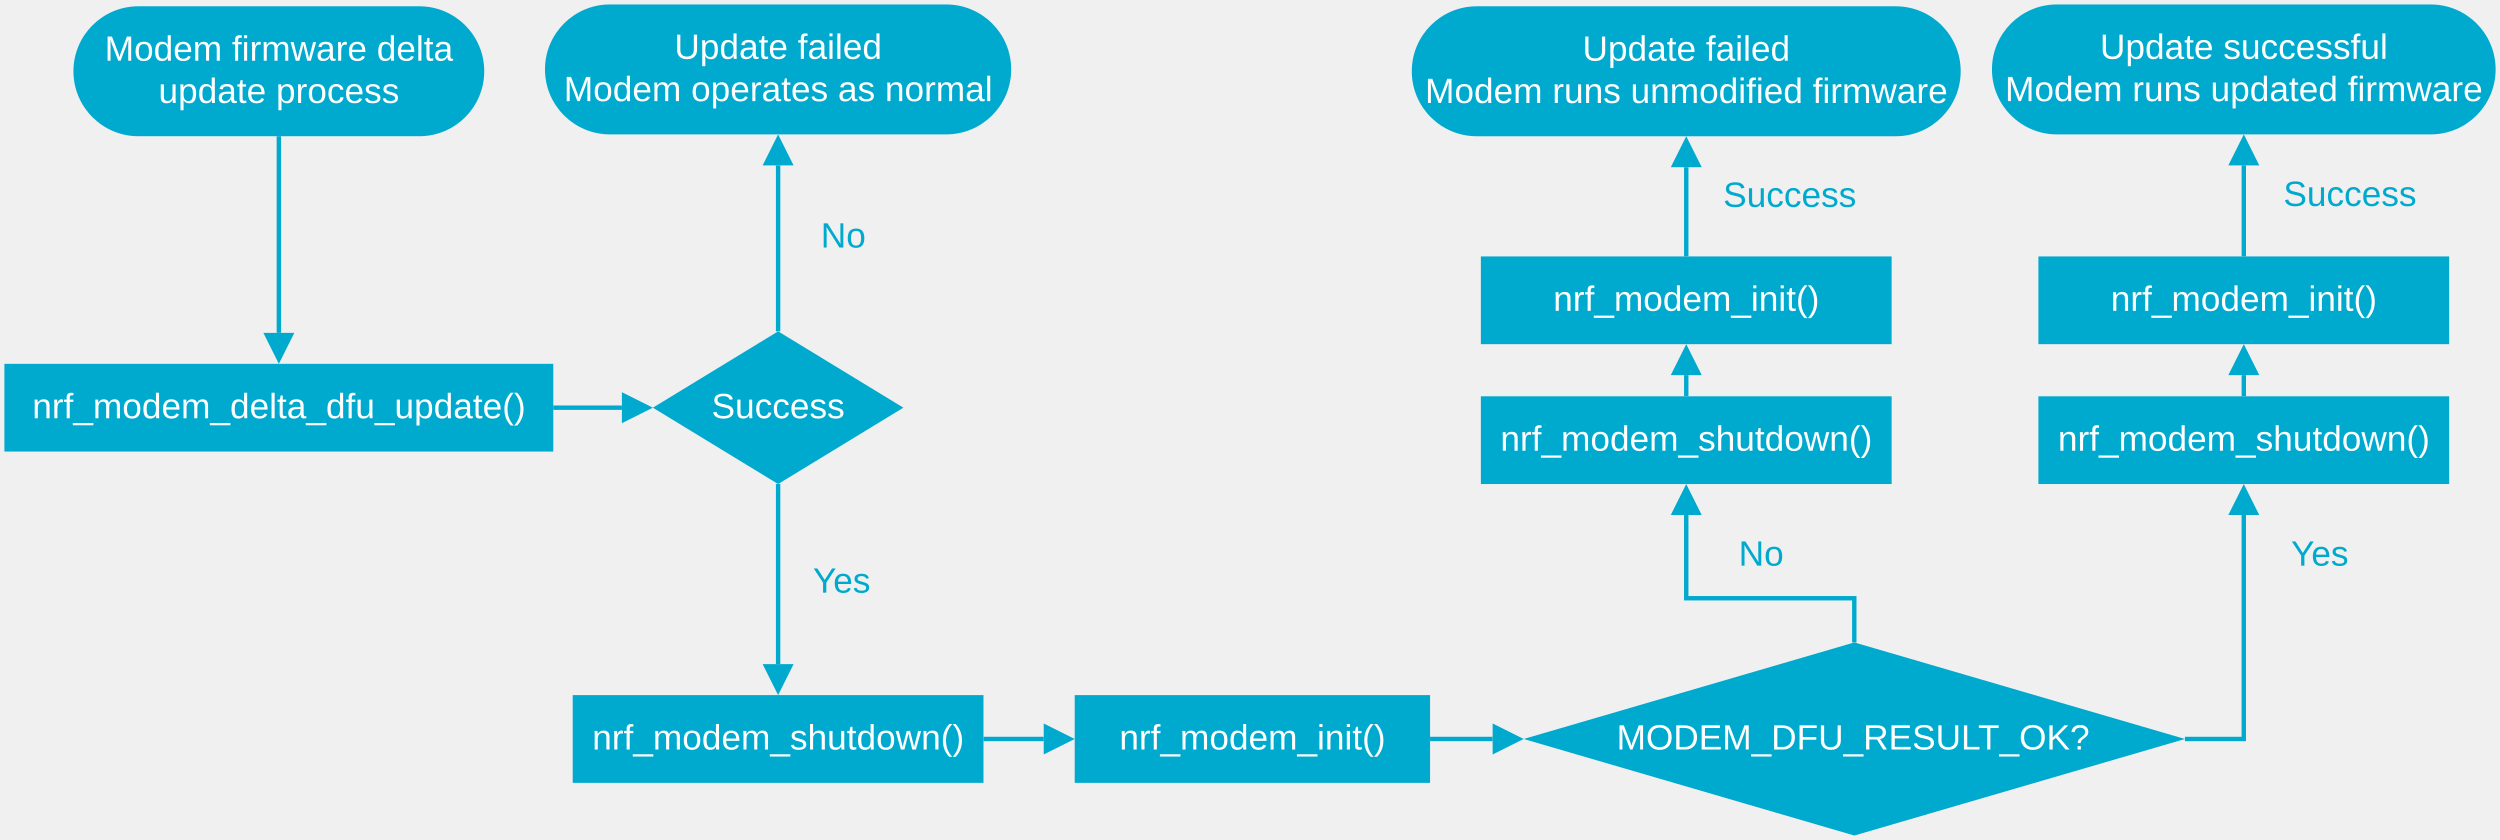
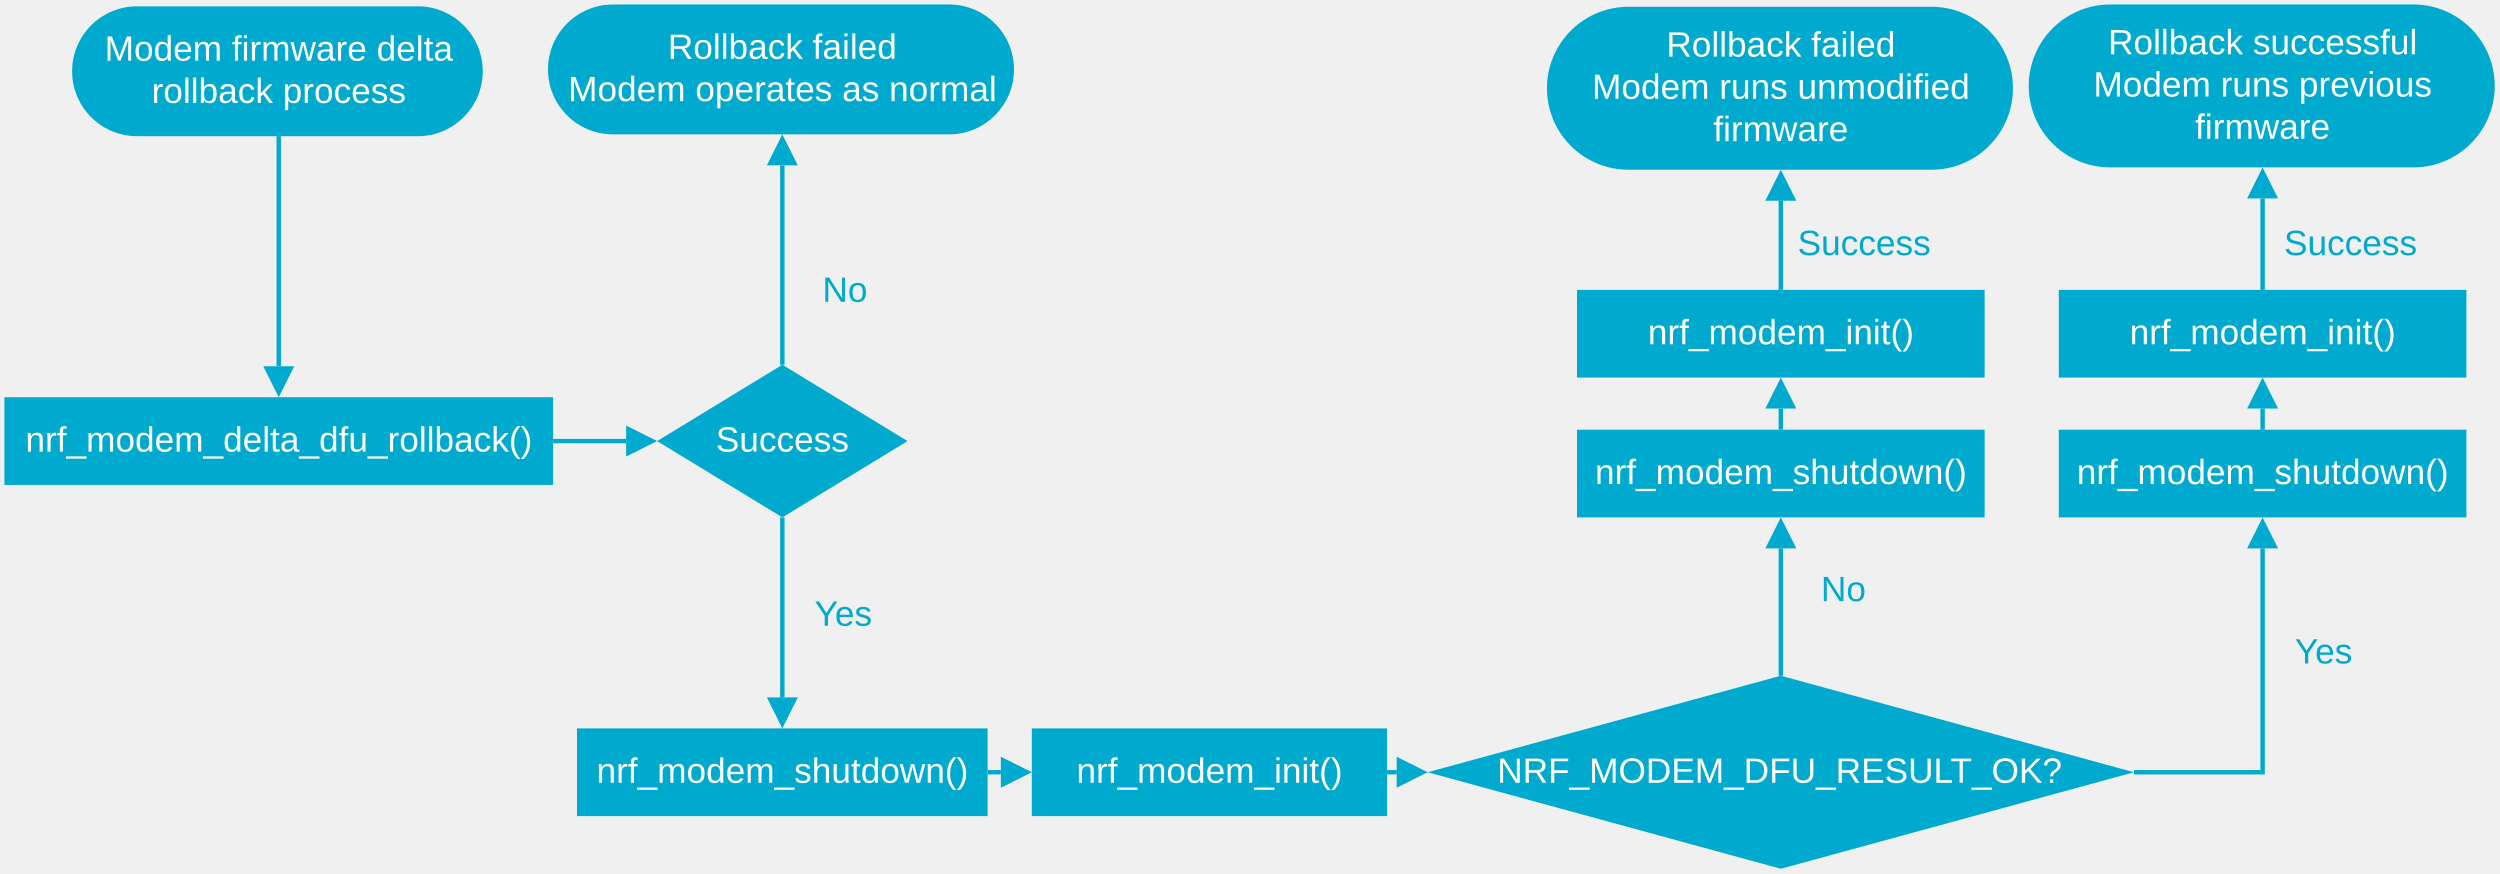
- <svg xmlns="http://www.w3.org/2000/svg" xmlns:xlink="http://www.w3.org/1999/xlink" width="7.89in" height="2.651in" viewBox="0 0 568.088 190.848" xml:space="preserve" color-interpolation-filters="sRGB" class="st8">
+ <svg xmlns="http://www.w3.org/2000/svg" xmlns:xlink="http://www.w3.org/1999/xlink" width="7.893in" height="2.757in" viewBox="0 0 568.297 198.471" xml:space="preserve" color-interpolation-filters="sRGB" class="st9">
  <style type="text/css">
	
		.st1 {fill:#00a9ce;stroke:none;stroke-width:1}
		.st2 {fill:#feffff;font-family:Arial;font-size:0.667em}
- 		.st3 {font-size:1em}
- 		.st4 {marker-end:url(#mrkr4-16);stroke:#00a9ce;stroke-linecap:butt;stroke-width:1}
- 		.st5 {fill:#00a9ce;fill-opacity:1;stroke:#00a9ce;stroke-opacity:1;stroke-width:0.284}
- 		.st6 {fill:none;stroke:none;stroke-width:1}
- 		.st7 {fill:#00a9ce;font-family:Arial;font-size:0.667em}
- 		.st8 {fill:none;fill-rule:evenodd;font-size:12px;overflow:visible;stroke-linecap:square;stroke-miterlimit:3}
+ 		.st3 {fill:#ffffff;font-family:Arial;font-size:0.667em}
+ 		.st4 {font-size:1em}
+ 		.st5 {marker-end:url(#mrkr4-16);stroke:#00a9ce;stroke-linecap:butt;stroke-width:1}
+ 		.st6 {fill:#00a9ce;fill-opacity:1;stroke:#00a9ce;stroke-opacity:1;stroke-width:0.284}
+ 		.st7 {fill:none;stroke:none;stroke-width:1}
+ 		.st8 {fill:#00a9ce;font-family:Arial;font-size:0.667em}
+ 		.st9 {fill:none;fill-rule:evenodd;font-size:12px;overflow:visible;stroke-linecap:square;stroke-miterlimit:3}
	
	</style>
  <defs id="Markers">
    <g id="lend4">
      <path d="M 2 1 L 0 0 L 2 -1 L 2 1 " style="stroke:none" />
    </g>
-     <marker id="mrkr4-16" class="st5" refX="-7.04" orient="auto" markerUnits="strokeWidth" overflow="visible">
+     <marker id="mrkr4-16" class="st6" refX="-7.04" orient="auto" markerUnits="strokeWidth" overflow="visible">
      <use xlink:href="#lend4" transform="scale(-3.52,-3.52) " />
    </marker>
  </defs>
  <g>
-     <g id="shape37-1" transform="translate(1,-88.252)">
-       <rect x="0" y="170.912" width="124.724" height="19.937" class="st1" />
-       <text x="6.33" y="183.28" class="st2">nrf_modem_delta_dfu_update()</text>
+     <g id="shape5-1" transform="translate(1,-88.252)">
+       <rect x="0" y="178.535" width="124.724" height="19.937" class="st1" />
+       <text x="4.78" y="190.9" class="st2">nrf_modem_delta_dfu_rollback()</text>
    </g>
-     <g id="shape38-4" transform="translate(148.354,-80.8714)">
-       <path d="M0 173.5 L28.46 156.15 L56.92 173.5 L28.46 190.85 L0 173.5 Z" class="st1" />
-       <text x="13.34" y="175.9" class="st2">Success</text>
+     <g id="shape6-4" transform="translate(149.379,-80.8714)">
+       <path d="M0 181.12 L28.46 163.77 L56.92 181.12 L28.46 198.47 L0 181.12 Z" class="st1" />
+       <text x="13.34" y="183.52" class="st3">Success</text>
    </g>
-     <g id="shape39-7" transform="translate(123.843,-160.322)">
-       <path d="M14.76 190.85 L91.17 190.85 A14.763 14.763 -180 0 0 91.17 161.32 L14.76 161.32 A14.763 14.763 -180 1 0 14.76        190.85 Z" class="st1" />
-       <text x="29.4" y="173.69" class="st2">Update failed <tspan x="4.28" dy="1.2em" class="st3">Modem operates as normal</tspan>
+     <g id="shape7-7" transform="translate(124.868,-167.945)">
+       <path d="M14.76 198.47 L91.17 198.47 A14.763 14.763 -180 0 0 91.17 168.95 L14.76 168.95 A14.763 14.763 -180 1 0 14.76        198.47 Z" class="st1" />
+       <text x="26.95" y="181.31" class="st3">Rollback failed <tspan x="4.28" dy="1.2em" class="st4">Modem operates as normal</tspan>
      </text>
    </g>
-     <g id="shape40-11" transform="translate(169.725,-115.569)">
-       <path d="M7.09 190.85 L7.09 153.14" class="st4" />
+     <g id="shape8-11" transform="translate(170.75,-115.569)">
+       <path d="M7.09 198.47 L7.09 153.14" class="st5" />
    </g>
-     <g id="shape41-17" transform="translate(125.724,-91.1337)">
-       <path d="M0 183.76 L15.59 183.76" class="st4" />
+     <g id="shape9-17" transform="translate(125.724,-91.1337)">
+       <path d="M0 191.38 L16.61 191.38" class="st5" />
    </g>
-     <g id="shape42-22" transform="translate(130.14,-12.972)">
-       <rect x="0" y="170.912" width="93.342" height="19.937" class="st1" />
-       <text x="4.43" y="183.28" class="st2">nrf_modem_shutdown()</text>
+     <g id="shape10-22" transform="translate(131.165,-12.972)">
+       <rect x="0" y="178.535" width="93.342" height="19.937" class="st1" />
+       <text x="4.43" y="190.9" class="st2">nrf_modem_shutdown()</text>
    </g>
-     <g id="shape43-25" transform="translate(223.482,-15.8538)">
-       <path d="M0 183.76 L13.69 183.76" class="st4" />
+     <g id="shape11-25" transform="translate(222.442,-15.8538)">
+       <path d="M2.07 191.38 L5.07 191.38" class="st5" />
    </g>
-     <g id="shape44-30" transform="translate(244.213,-12.972)">
-       <rect x="0" y="170.912" width="80.748" height="19.937" class="st1" />
-       <text x="10.14" y="183.28" class="st2">nrf_modem_init()</text>
+     <g id="shape12-30" transform="translate(234.55,-12.972)">
+       <rect x="0" y="178.535" width="80.748" height="19.937" class="st1" />
+       <text x="10.14" y="190.9" class="st2">nrf_modem_init()</text>
    </g>
-     <g id="shape45-33" transform="translate(346.226,-1)">
-       <path d="M0 168.91 L75.14 146.97 L150.27 168.91 L75.14 190.85 L0 168.91 Z" class="st1" />
-       <text x="21.12" y="171.31" class="st2">MODEM_DFU_RESULT_OK?</text>
+     <g id="shape13-33" transform="translate(324.53,-1)">
+       <path d="M0 176.53 L80.28 154.59 L160.56 176.53 L80.28 198.47 L0 176.53 Z" class="st1" />
+       <text x="15.82" y="178.93" class="st3">NRF_MODEM_DFU_RESULT_OK?</text>
    </g>
-     <g id="shape46-36" transform="translate(421.361,-44.8808)">
-       <path d="M0 190.85 L0 180.81 L-38.19 180.81 L-38.19 161.9" class="st4" />
+     <g id="shape14-36" transform="translate(397.724,-44.8808)">
+       <path d="M7.09 198.47 L7.09 169.52" class="st5" />
    </g>
-     <g id="shape47-41" transform="translate(336.503,-80.8714)">
-       <rect x="0" y="170.912" width="93.342" height="19.937" class="st1" />
-       <text x="4.43" y="183.28" class="st2">nrf_modem_shutdown()</text>
+     <g id="shape15-41" transform="translate(358.481,-80.8714)">
+       <rect x="0" y="178.535" width="92.66" height="19.937" class="st1" />
+       <text x="4.09" y="190.9" class="st2">nrf_modem_shutdown()</text>
    </g>
-     <g id="shape48-44" transform="translate(16.6912,-159.907)">
-       <path d="M14.76 190.85 L78.58 190.85 A14.763 14.763 -180 0 0 78.58 161.32 L14.76 161.32 A14.763 14.763 -180 1 0 14.76        190.85 Z" class="st1" />
-       <text x="7.1" y="173.69" class="st2">Modem firmware delta <tspan x="19.32" dy="1.2em" class="st3">update process</tspan>
+     <g id="shape16-44" transform="translate(16.6912,-167.53)">
+       <path d="M14.76 198.47 L78.58 198.47 A14.763 14.763 -180 0 0 78.58 168.95 L14.76 168.95 A14.763 14.763 -180 1 0 14.76        198.47 Z" class="st1" />
+       <text x="7.1" y="181.31" class="st3">Modem firmware delta <tspan x="17.77" dy="1.2em" class="st4">rollback process</tspan>
      </text>
    </g>
-     <g id="shape49-48" transform="translate(452.648,-160.322)">
-       <path d="M14.76 190.85 L99.68 190.85 A14.763 14.763 -180 0 0 99.68 161.32 L14.76 161.32 A14.763 14.763 -180 1 0 14.76        190.85 Z" class="st1" />
-       <text x="24.54" y="173.69" class="st2">Update successful <tspan x="2.97" dy="1.2em" class="st3">Modem runs updated firmware</tspan>
+     <g id="shape17-48" transform="translate(461.361,-160.429)">
+       <path d="M18.52 198.47 L87.41 198.47 A18.521 18.521 -180 0 0 87.41 161.43 L18.52 161.43 A18.521 18.521 -180 1 0 18.52        198.47 Z" class="st1" />
+       <text x="17.84" y="172.75" class="st3">Rollback successful <tspan x="14.51" dy="1.2em" class="st4">Modem runs previous </tspan>
+         <tspan x="37.63" dy="1.2em" class="st4">firmware</tspan>
      </text>
    </g>
-     <g id="shape50-52" transform="translate(320.812,-159.903)">
-       <path d="M14.76 190.85 L109.96 190.85 A14.763 14.763 -180 0 0 109.96 161.32 L14.76 161.32 A14.763 14.763 -180 1 0        14.76 190.85 Z" class="st1" />
-       <text x="38.79" y="173.69" class="st2">Update failed <tspan x="3.01" dy="1.2em" class="st3">Modem runs unmodified firmware</tspan>
+     <g id="shape18-53" transform="translate(351.843,-159.903)">
+       <path d="M18.52 198.47 L87.41 198.47 A18.521 18.521 -180 0 0 87.41 161.43 L18.52 161.43 A18.521 18.521 -180 1 0 18.52        198.47 Z" class="st1" />
+       <text x="26.95" y="172.75" class="st3">Rollback failed <tspan x="10.06" dy="1.2em" class="st4">Modem runs unmodified </tspan>
+         <tspan x="37.63" dy="1.2em" class="st4">firmware</tspan>
      </text>
    </g>
-     <g id="shape51-56" transform="translate(336.503,-112.656)">
-       <rect x="0" y="170.912" width="93.342" height="19.937" class="st1" />
-       <text x="16.44" y="183.28" class="st2">nrf_modem_init()</text>
+     <g id="shape19-58" transform="translate(358.481,-112.656)">
+       <rect x="0" y="178.535" width="92.66" height="19.937" class="st1" />
+       <text x="16.1" y="190.9" class="st2">nrf_modem_init()</text>
    </g>
-     <g id="shape52-59" transform="translate(463.197,-80.8714)">
-       <rect x="0" y="170.912" width="93.342" height="19.937" class="st1" />
-       <text x="4.43" y="183.28" class="st2">nrf_modem_shutdown()</text>
+     <g id="shape20-61" transform="translate(467.999,-80.8714)">
+       <rect x="0" y="178.535" width="92.66" height="19.937" class="st1" />
+       <text x="4.09" y="190.9" class="st2">nrf_modem_shutdown()</text>
    </g>
-     <g id="shape53-62" transform="translate(463.197,-112.656)">
-       <rect x="0" y="170.912" width="93.342" height="19.937" class="st1" />
-       <text x="16.44" y="183.28" class="st2">nrf_modem_init()</text>
+     <g id="shape21-64" transform="translate(467.999,-112.656)">
+       <rect x="0" y="178.535" width="92.66" height="19.937" class="st1" />
+       <text x="16.1" y="190.9" class="st2">nrf_modem_init()</text>
    </g>
-     <g id="shape54-65" transform="translate(496.095,-22.9404)">
-       <path d="M0.4 190.85 L13.77 190.85 L13.77 139.96" class="st4" />
+     <g id="shape22-67" transform="translate(485.092,-22.9404)">
+       <path d="M0 198.47 L29.24 198.47 L29.24 147.58" class="st5" />
    </g>
-     <g id="shape55-70" transform="translate(502.781,-99.6454)">
-       <path d="M7.09 189.69 L7.09 184.88" class="st4" />
+     <g id="shape23-72" transform="translate(507.242,-99.6454)">
+       <path d="M7.09 197.31 L7.09 192.5" class="st5" />
    </g>
-     <g id="shape56-75" transform="translate(502.781,-132.593)">
-       <path d="M7.09 190.85 L7.09 170.16" class="st4" />
+     <g id="shape24-77" transform="translate(507.242,-132.593)">
+       <path d="M7.09 198.47 L7.09 177.68" class="st5" />
    </g>
-     <g id="shape57-80" transform="translate(376.087,-99.6454)">
-       <path d="M7.09 189.69 L7.09 184.88" class="st4" />
+     <g id="shape25-82" transform="translate(397.724,-99.6454)">
+       <path d="M7.09 197.31 L7.09 192.5" class="st5" />
    </g>
-     <g id="shape58-85" transform="translate(376.087,-132.593)">
-       <path d="M7.09 190.85 L7.09 170.58" class="st4" />
+     <g id="shape26-87" transform="translate(397.724,-132.593)">
+       <path d="M7.09 198.47 L7.09 178.2" class="st5" />
    </g>
-     <g id="shape59-90" transform="translate(324.961,-15.8538)">
-       <path d="M0 183.76 L14.22 183.76" class="st4" />
+     <g id="shape27-92" transform="translate(312.827,-15.8538)">
+       <path d="M2.47 191.38 L4.66 191.38" class="st5" />
    </g>
-     <g id="shape60-95" transform="translate(56.2756,-159.907)">
-       <path d="M7.09 190.85 L7.09 235.53" class="st4" />
+     <g id="shape28-97" transform="translate(56.2756,-167.53)">
+       <path d="M7.09 198.47 L7.09 250.77" class="st5" />
    </g>
-     <g id="shape61-100" transform="translate(169.725,-80.8714)">
-       <path d="M7.09 190.85 L7.09 231.77" class="st4" />
+     <g id="shape29-102" transform="translate(170.75,-80.8714)">
+       <path d="M7.09 198.47 L7.09 239.39" class="st5" />
    </g>
-     <g id="shape62-105" transform="translate(177.393,-132.593)">
-       <rect x="0" y="182.004" width="28.458" height="8.844" class="st6" />
-       <text x="9.12" y="188.83" class="st7">No</text>
+     <g id="shape30-107" transform="translate(177.836,-127.807)">
+       <rect x="0" y="189.537" width="28.458" height="8.935" class="st7" />
+       <text x="9.12" y="196.4" class="st8">No</text>
    </g>
-     <g id="shape63-108" transform="translate(177.393,-54.1687)">
-       <rect x="0" y="182.004" width="28.458" height="8.844" class="st6" />
-       <text x="7.34" y="188.83" class="st7">Yes</text>
+     <g id="shape32-110" transform="translate(177.836,-54.1687)">
+       <rect x="0" y="189.537" width="28.458" height="8.935" class="st7" />
+       <text x="7.34" y="196.4" class="st8">Yes</text>
    </g>
-     <g id="shape64-111" transform="translate(513.269,-60.3031)">
-       <rect x="0" y="182.004" width="28.458" height="8.844" class="st6" />
-       <text x="7.34" y="188.83" class="st7">Yes</text>
+     <g id="shape33-113" transform="translate(404.811,-59.7605)">
+       <rect x="0" y="189.537" width="28.458" height="8.935" class="st7" />
+       <text x="9.12" y="196.4" class="st8">No</text>
    </g>
-     <g id="shape65-114" transform="translate(385.969,-60.3031)">
-       <rect x="0" y="182.004" width="28.458" height="8.844" class="st6" />
-       <text x="9.12" y="188.83" class="st7">No</text>
+     <g id="shape34-116" transform="translate(514.329,-45.6025)">
+       <rect x="0" y="189.537" width="28.458" height="8.935" class="st7" />
+       <text x="7.34" y="196.4" class="st8">Yes</text>
    </g>
-     <g id="shape66-117" transform="translate(385.969,-141.826)">
-       <rect x="0" y="182.004" width="41.441" height="8.844" class="st6" />
-       <text x="5.6" y="188.83" class="st7">Success</text>
+     <g id="shape35-119" transform="translate(403.76,-138.423)">
+       <rect x="0" y="189.537" width="39.965" height="8.935" class="st7" />
+       <text x="4.87" y="196.4" class="st8">Success</text>
    </g>
-     <g id="shape67-120" transform="translate(513.269,-142.035)">
-       <rect x="0" y="182.004" width="41.441" height="8.844" class="st6" />
-       <text x="5.6" y="188.83" class="st7">Success</text>
+     <g id="shape36-122" transform="translate(514.329,-138.423)">
+       <rect x="0" y="189.537" width="39.965" height="8.935" class="st7" />
+       <text x="4.87" y="196.4" class="st8">Success</text>
    </g>
  </g>
</svg>
